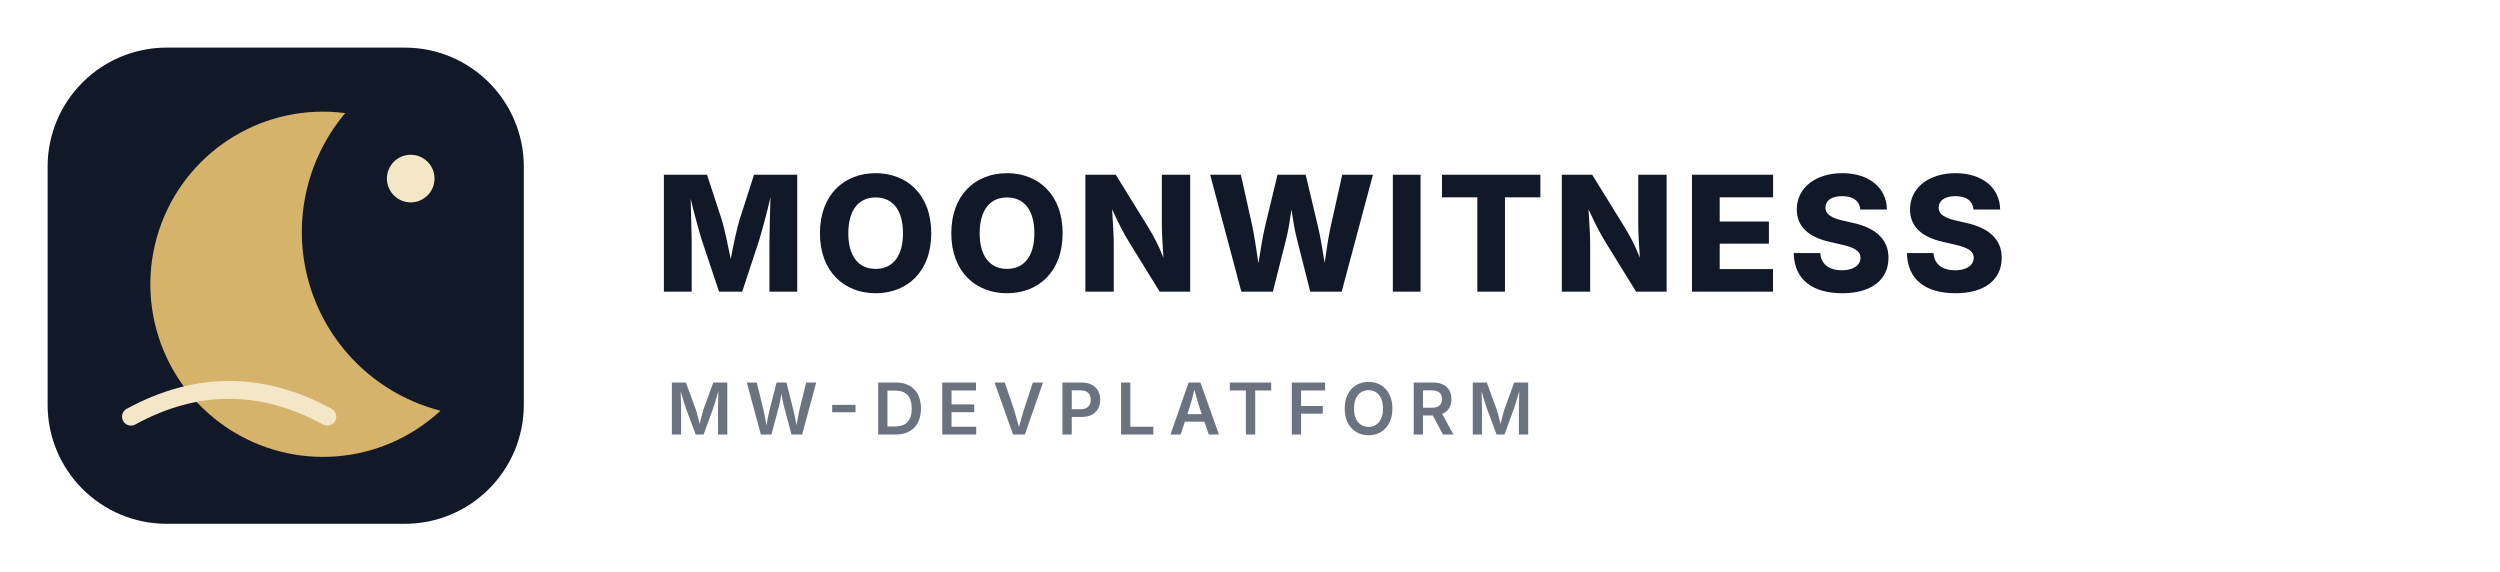
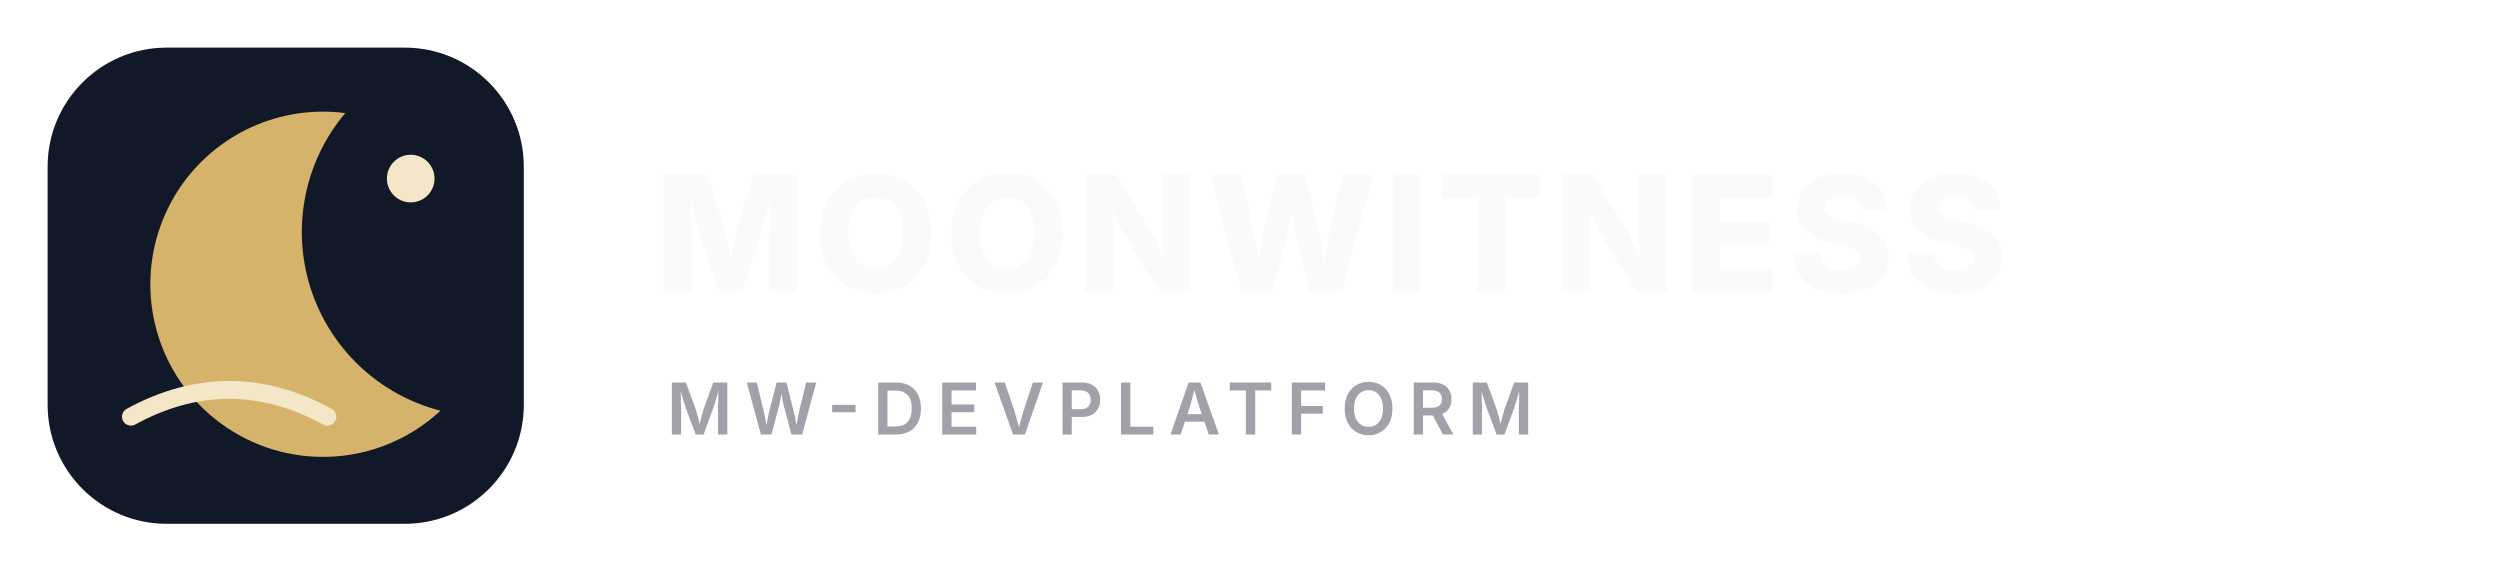
<svg xmlns="http://www.w3.org/2000/svg" viewBox="0 0 420 96" width="420" height="96" fill="none">
  <rect x="8" y="8" width="80" height="80" rx="20" fill="#111827" />
  <path d="M58 19a29 29 0 1 0 16 50A31 31 0 0 1 58 19Z" fill="#D6B36A" />
  <circle cx="69" cy="30" r="4" fill="#F4E7C7" />
  <path d="M22 70c11-6 22-6 33 0" stroke="#F4E7C7" stroke-width="3" stroke-linecap="round" />
-   <text x="110" y="49" fill="#111827" font-family="Inter,Segoe UI,Arial,sans-serif" font-size="27" font-weight="800" letter-spacing="1.2">MOONWITNESS</text>
-   <text x="112" y="73" fill="#6B7280" font-family="Inter,Segoe UI,Arial,sans-serif" font-size="12" font-weight="600" letter-spacing="2.1">MW-DEVPLATFORM</text>
+   <text x="110" y="49" fill="#F9FAFB" font-family="Inter,Segoe UI,Arial,sans-serif" font-size="27" font-weight="800" letter-spacing="1.2">MOONWITNESS</text>
+   <text x="112" y="73" fill="#A1A1AA" font-family="Inter,Segoe UI,Arial,sans-serif" font-size="12" font-weight="600" letter-spacing="2.1">MW-DEVPLATFORM</text>
</svg>
